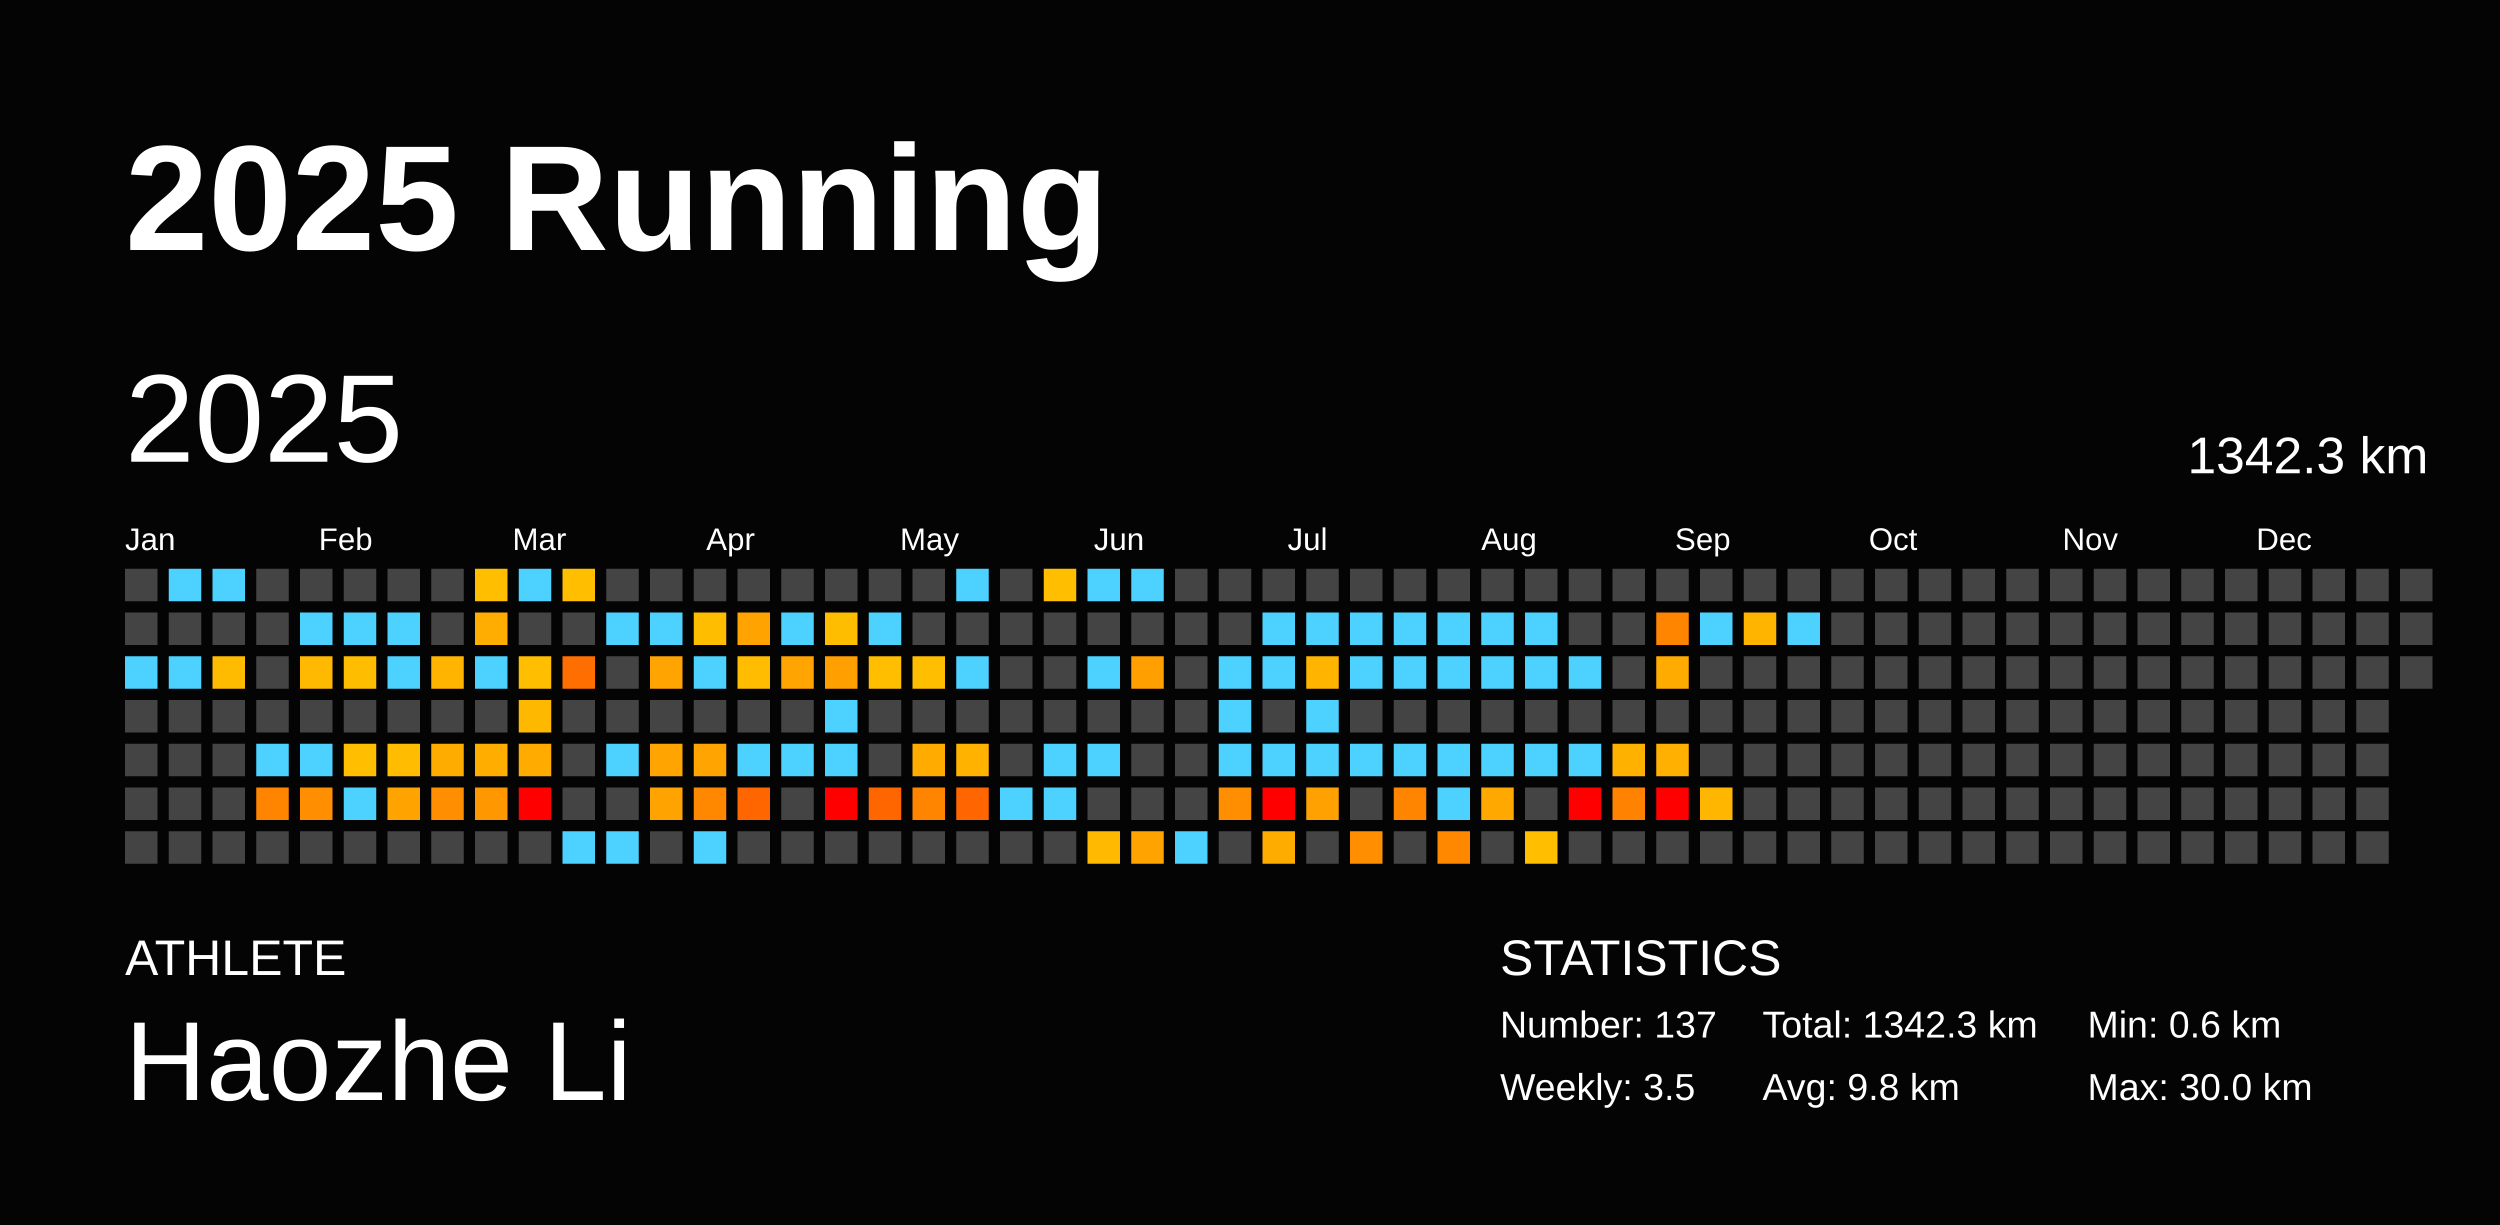
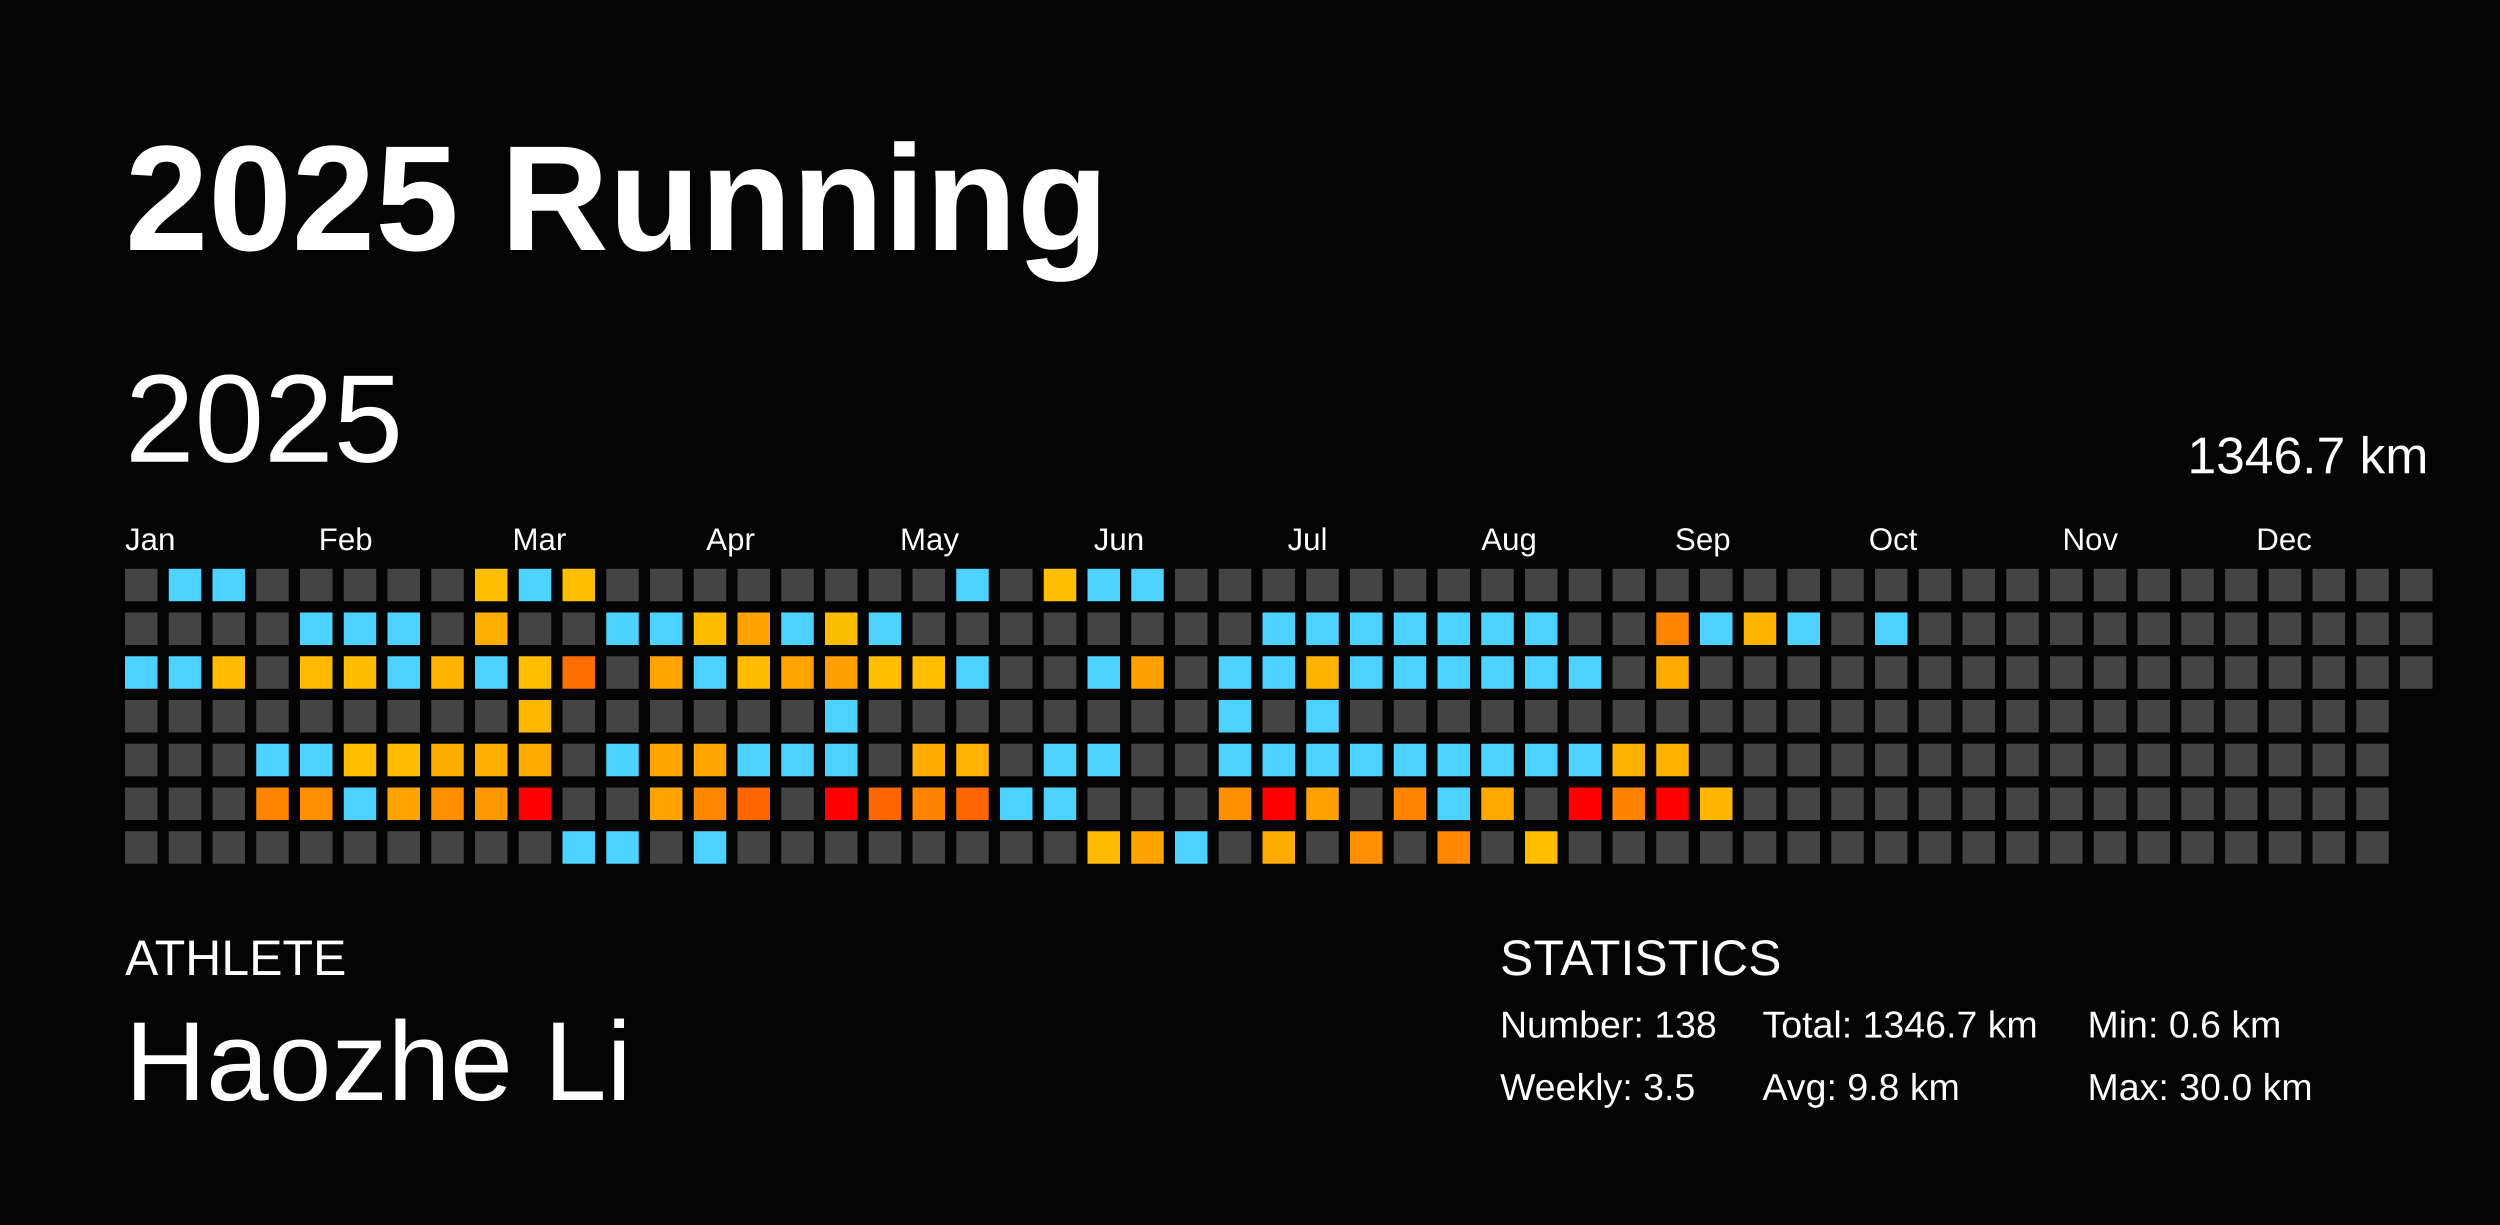
<svg xmlns="http://www.w3.org/2000/svg" baseProfile="full" height="98mm" version="1.1" viewBox="0,0,200,98" width="200mm">
  <defs />
  <rect fill="#040404" height="98" width="200" x="0" y="0" />
  <text fill="#FFFFFF" style="font-size:12px; font-family:Arial; font-weight:bold;" x="10" y="20">2025 Running</text>
  <text fill="#FFFFFF" style="font-size:4px; font-family:Arial" x="10" y="78">ATHLETE</text>
  <text fill="#FFFFFF" style="font-size:9px; font-family:Arial" x="10" y="88">Haozhe Li</text>
  <text fill="#FFFFFF" style="font-size:4px; font-family:Arial" x="120" y="78">STATISTICS</text>
-   <text fill="#FFFFFF" style="font-size:3px; font-family:Arial" x="120" y="83">Number: 137</text>
+   <text fill="#FFFFFF" style="font-size:3px; font-family:Arial" x="120" y="83">Number: 138</text>
  <text fill="#FFFFFF" style="font-size:3px; font-family:Arial" x="120" y="88">Weekly: 3.5</text>
-   <text fill="#FFFFFF" style="font-size:3px; font-family:Arial" x="141" y="83">Total: 1342.3 km</text>
+   <text fill="#FFFFFF" style="font-size:3px; font-family:Arial" x="141" y="83">Total: 1346.7 km</text>
  <text fill="#FFFFFF" style="font-size:3px; font-family:Arial" x="141" y="88">Avg: 9.8 km</text>
  <text fill="#FFFFFF" style="font-size:3px; font-family:Arial" x="167" y="83">Min: 0.6 km</text>
  <text fill="#FFFFFF" style="font-size:3px; font-family:Arial" x="167" y="88">Max: 30.0 km</text>
  <text dominant-baseline="hanging" fill="#FFFFFF" style="font-size:10.0px; font-family:Arial;" x="10" y="30">2025</text>
-   <text dominant-baseline="hanging" fill="#FFFFFF" style="font-size:4.125px; font-family:Arial;" x="175" y="35">1342.3 km</text>
+   <text dominant-baseline="hanging" fill="#FFFFFF" style="font-size:4.125px; font-family:Arial;" x="175" y="35">1346.7 km</text>
  <text fill="#FFFFFF" style="font-size:2.5px; font-family:Arial" x="10.0" y="44">Jan</text>
  <text fill="#FFFFFF" style="font-size:2.5px; font-family:Arial" x="25.5" y="44">Feb</text>
  <text fill="#FFFFFF" style="font-size:2.5px; font-family:Arial" x="41.0" y="44">Mar</text>
  <text fill="#FFFFFF" style="font-size:2.5px; font-family:Arial" x="56.5" y="44">Apr</text>
  <text fill="#FFFFFF" style="font-size:2.5px; font-family:Arial" x="72.0" y="44">May</text>
  <text fill="#FFFFFF" style="font-size:2.5px; font-family:Arial" x="87.5" y="44">Jun</text>
  <text fill="#FFFFFF" style="font-size:2.5px; font-family:Arial" x="103.0" y="44">Jul</text>
  <text fill="#FFFFFF" style="font-size:2.5px; font-family:Arial" x="118.5" y="44">Aug</text>
  <text fill="#FFFFFF" style="font-size:2.5px; font-family:Arial" x="134.0" y="44">Sep</text>
  <text fill="#FFFFFF" style="font-size:2.5px; font-family:Arial" x="149.5" y="44">Oct</text>
  <text fill="#FFFFFF" style="font-size:2.5px; font-family:Arial" x="165.0" y="44">Nov</text>
  <text fill="#FFFFFF" style="font-size:2.5px; font-family:Arial" x="180.5" y="44">Dec</text>
  <rect fill="#444444" height="2.6" width="2.6" x="10.0" y="45.5" />
  <rect fill="#444444" height="2.6" width="2.6" x="10.0" y="49.0" />
  <rect fill="#4dd2ff" height="2.6" width="2.6" x="10.0" y="52.5" />
  <rect fill="#444444" height="2.6" width="2.6" x="10.0" y="56.0" />
  <rect fill="#444444" height="2.6" width="2.6" x="10.0" y="59.5" />
  <rect fill="#444444" height="2.6" width="2.6" x="10.0" y="63.0" />
  <rect fill="#444444" height="2.6" width="2.6" x="10.0" y="66.5" />
  <rect fill="#4dd2ff" height="2.6" width="2.6" x="13.5" y="45.5" />
  <rect fill="#444444" height="2.6" width="2.6" x="13.5" y="49.0" />
  <rect fill="#4dd2ff" height="2.6" width="2.6" x="13.5" y="52.5" />
  <rect fill="#444444" height="2.6" width="2.6" x="13.5" y="56.0" />
  <rect fill="#444444" height="2.6" width="2.6" x="13.5" y="59.5" />
  <rect fill="#444444" height="2.6" width="2.6" x="13.5" y="63.0" />
  <rect fill="#444444" height="2.6" width="2.6" x="13.5" y="66.5" />
  <rect fill="#4dd2ff" height="2.6" width="2.6" x="17.0" y="45.5" />
  <rect fill="#444444" height="2.6" width="2.6" x="17.0" y="49.0" />
  <rect fill="#ffbb00" height="2.6" width="2.6" x="17.0" y="52.5" />
  <rect fill="#444444" height="2.6" width="2.6" x="17.0" y="56.0" />
  <rect fill="#444444" height="2.6" width="2.6" x="17.0" y="59.5" />
  <rect fill="#444444" height="2.6" width="2.6" x="17.0" y="63.0" />
  <rect fill="#444444" height="2.6" width="2.6" x="17.0" y="66.5" />
  <rect fill="#444444" height="2.6" width="2.6" x="20.5" y="45.5" />
  <rect fill="#444444" height="2.6" width="2.6" x="20.5" y="49.0" />
  <rect fill="#444444" height="2.6" width="2.6" x="20.5" y="52.5" />
  <rect fill="#444444" height="2.6" width="2.6" x="20.5" y="56.0" />
  <rect fill="#4dd2ff" height="2.6" width="2.6" x="20.5" y="59.5" />
  <rect fill="#ff8400" height="2.6" width="2.6" x="20.5" y="63.0" />
  <rect fill="#444444" height="2.6" width="2.6" x="20.5" y="66.5" />
  <rect fill="#444444" height="2.6" width="2.6" x="24.0" y="45.5" />
  <rect fill="#4dd2ff" height="2.6" width="2.6" x="24.0" y="49.0" />
  <rect fill="#ffb900" height="2.6" width="2.6" x="24.0" y="52.5" />
  <rect fill="#444444" height="2.6" width="2.6" x="24.0" y="56.0" />
  <rect fill="#4dd2ff" height="2.6" width="2.6" x="24.0" y="59.5" />
  <rect fill="#ff8e00" height="2.6" width="2.6" x="24.0" y="63.0" />
  <rect fill="#444444" height="2.6" width="2.6" x="24.0" y="66.5" />
  <rect fill="#444444" height="2.6" width="2.6" x="27.5" y="45.5" />
  <rect fill="#4dd2ff" height="2.6" width="2.6" x="27.5" y="49.0" />
  <rect fill="#ffbd00" height="2.6" width="2.6" x="27.5" y="52.5" />
  <rect fill="#444444" height="2.6" width="2.6" x="27.5" y="56.0" />
  <rect fill="#ffbe00" height="2.6" width="2.6" x="27.5" y="59.5" />
  <rect fill="#4dd2ff" height="2.6" width="2.6" x="27.5" y="63.0" />
  <rect fill="#444444" height="2.6" width="2.6" x="27.5" y="66.5" />
  <rect fill="#444444" height="2.6" width="2.6" x="31.0" y="45.5" />
  <rect fill="#4dd2ff" height="2.6" width="2.6" x="31.0" y="49.0" />
  <rect fill="#4dd2ff" height="2.6" width="2.6" x="31.0" y="52.5" />
  <rect fill="#444444" height="2.6" width="2.6" x="31.0" y="56.0" />
  <rect fill="#ffbc00" height="2.6" width="2.6" x="31.0" y="59.5" />
  <rect fill="#ffa300" height="2.6" width="2.6" x="31.0" y="63.0" />
  <rect fill="#444444" height="2.6" width="2.6" x="31.0" y="66.5" />
  <rect fill="#444444" height="2.6" width="2.6" x="34.5" y="45.5" />
  <rect fill="#444444" height="2.6" width="2.6" x="34.5" y="49.0" />
  <rect fill="#ffb400" height="2.6" width="2.6" x="34.5" y="52.5" />
  <rect fill="#444444" height="2.6" width="2.6" x="34.5" y="56.0" />
  <rect fill="#ffac00" height="2.6" width="2.6" x="34.5" y="59.5" />
  <rect fill="#ff8e00" height="2.6" width="2.6" x="34.5" y="63.0" />
  <rect fill="#444444" height="2.6" width="2.6" x="34.5" y="66.5" />
  <rect fill="#ffbe00" height="2.6" width="2.6" x="38.0" y="45.5" />
  <rect fill="#ffad00" height="2.6" width="2.6" x="38.0" y="49.0" />
  <rect fill="#4dd2ff" height="2.6" width="2.6" x="38.0" y="52.5" />
  <rect fill="#444444" height="2.6" width="2.6" x="38.0" y="56.0" />
  <rect fill="#ffae00" height="2.6" width="2.6" x="38.0" y="59.5" />
  <rect fill="#ff9800" height="2.6" width="2.6" x="38.0" y="63.0" />
  <rect fill="#444444" height="2.6" width="2.6" x="38.0" y="66.5" />
  <rect fill="#4dd2ff" height="2.6" width="2.6" x="41.5" y="45.5" />
  <rect fill="#444444" height="2.6" width="2.6" x="41.5" y="49.0" />
  <rect fill="#ffbe00" height="2.6" width="2.6" x="41.5" y="52.5" />
  <rect fill="#ffb800" height="2.6" width="2.6" x="41.5" y="56.0" />
  <rect fill="#ffab00" height="2.6" width="2.6" x="41.5" y="59.5" />
  <rect fill="red" height="2.6" width="2.6" x="41.5" y="63.0" />
  <rect fill="#444444" height="2.6" width="2.6" x="41.5" y="66.5" />
  <rect fill="#ffbe00" height="2.6" width="2.6" x="45.0" y="45.5" />
  <rect fill="#444444" height="2.6" width="2.6" x="45.0" y="49.0" />
  <rect fill="#ff6e00" height="2.6" width="2.6" x="45.0" y="52.5" />
  <rect fill="#444444" height="2.6" width="2.6" x="45.0" y="56.0" />
  <rect fill="#444444" height="2.6" width="2.6" x="45.0" y="59.5" />
  <rect fill="#444444" height="2.6" width="2.6" x="45.0" y="63.0" />
  <rect fill="#4dd2ff" height="2.6" width="2.6" x="45.0" y="66.5" />
  <rect fill="#444444" height="2.6" width="2.6" x="48.5" y="45.5" />
  <rect fill="#4dd2ff" height="2.6" width="2.6" x="48.5" y="49.0" />
  <rect fill="#444444" height="2.6" width="2.6" x="48.5" y="52.5" />
  <rect fill="#444444" height="2.6" width="2.6" x="48.5" y="56.0" />
  <rect fill="#4dd2ff" height="2.6" width="2.6" x="48.5" y="59.5" />
  <rect fill="#444444" height="2.6" width="2.6" x="48.5" y="63.0" />
  <rect fill="#4dd2ff" height="2.6" width="2.6" x="48.5" y="66.5" />
  <rect fill="#444444" height="2.6" width="2.6" x="52.0" y="45.5" />
  <rect fill="#4dd2ff" height="2.6" width="2.6" x="52.0" y="49.0" />
  <rect fill="#ffa400" height="2.6" width="2.6" x="52.0" y="52.5" />
  <rect fill="#444444" height="2.6" width="2.6" x="52.0" y="56.0" />
  <rect fill="#ffa400" height="2.6" width="2.6" x="52.0" y="59.5" />
  <rect fill="#ffa300" height="2.6" width="2.6" x="52.0" y="63.0" />
  <rect fill="#444444" height="2.6" width="2.6" x="52.0" y="66.5" />
  <rect fill="#444444" height="2.6" width="2.6" x="55.5" y="45.5" />
  <rect fill="#ffbd00" height="2.6" width="2.6" x="55.5" y="49.0" />
  <rect fill="#4dd2ff" height="2.6" width="2.6" x="55.5" y="52.5" />
  <rect fill="#444444" height="2.6" width="2.6" x="55.5" y="56.0" />
  <rect fill="#ffa400" height="2.6" width="2.6" x="55.5" y="59.5" />
  <rect fill="#ff8800" height="2.6" width="2.6" x="55.5" y="63.0" />
  <rect fill="#4dd2ff" height="2.6" width="2.6" x="55.5" y="66.5" />
  <rect fill="#444444" height="2.6" width="2.6" x="59.0" y="45.5" />
  <rect fill="#ffa300" height="2.6" width="2.6" x="59.0" y="49.0" />
  <rect fill="#ffbc00" height="2.6" width="2.6" x="59.0" y="52.5" />
  <rect fill="#444444" height="2.6" width="2.6" x="59.0" y="56.0" />
  <rect fill="#4dd2ff" height="2.6" width="2.6" x="59.0" y="59.5" />
  <rect fill="#ff6600" height="2.6" width="2.6" x="59.0" y="63.0" />
  <rect fill="#444444" height="2.6" width="2.6" x="59.0" y="66.5" />
  <rect fill="#444444" height="2.6" width="2.6" x="62.5" y="45.5" />
  <rect fill="#4dd2ff" height="2.6" width="2.6" x="62.5" y="49.0" />
  <rect fill="#ffa400" height="2.6" width="2.6" x="62.5" y="52.5" />
  <rect fill="#444444" height="2.6" width="2.6" x="62.5" y="56.0" />
  <rect fill="#4dd2ff" height="2.6" width="2.6" x="62.5" y="59.5" />
  <rect fill="#444444" height="2.6" width="2.6" x="62.5" y="63.0" />
  <rect fill="#444444" height="2.6" width="2.6" x="62.5" y="66.5" />
  <rect fill="#444444" height="2.6" width="2.6" x="66.0" y="45.5" />
  <rect fill="#ffbd00" height="2.6" width="2.6" x="66.0" y="49.0" />
  <rect fill="#ffa000" height="2.6" width="2.6" x="66.0" y="52.5" />
  <rect fill="#4dd2ff" height="2.6" width="2.6" x="66.0" y="56.0" />
  <rect fill="#4dd2ff" height="2.6" width="2.6" x="66.0" y="59.5" />
  <rect fill="red" height="2.6" width="2.6" x="66.0" y="63.0" />
  <rect fill="#444444" height="2.6" width="2.6" x="66.0" y="66.5" />
  <rect fill="#444444" height="2.6" width="2.6" x="69.5" y="45.5" />
  <rect fill="#4dd2ff" height="2.6" width="2.6" x="69.5" y="49.0" />
  <rect fill="#ffbe00" height="2.6" width="2.6" x="69.5" y="52.5" />
  <rect fill="#444444" height="2.6" width="2.6" x="69.5" y="56.0" />
  <rect fill="#444444" height="2.6" width="2.6" x="69.5" y="59.5" />
  <rect fill="#ff6600" height="2.6" width="2.6" x="69.5" y="63.0" />
  <rect fill="#444444" height="2.6" width="2.6" x="69.5" y="66.5" />
  <rect fill="#444444" height="2.6" width="2.6" x="73.0" y="45.5" />
  <rect fill="#444444" height="2.6" width="2.6" x="73.0" y="49.0" />
  <rect fill="#ffbe00" height="2.6" width="2.6" x="73.0" y="52.5" />
  <rect fill="#444444" height="2.6" width="2.6" x="73.0" y="56.0" />
  <rect fill="#ffab00" height="2.6" width="2.6" x="73.0" y="59.5" />
  <rect fill="#ff8500" height="2.6" width="2.6" x="73.0" y="63.0" />
  <rect fill="#444444" height="2.6" width="2.6" x="73.0" y="66.5" />
  <rect fill="#4dd2ff" height="2.6" width="2.6" x="76.5" y="45.5" />
  <rect fill="#444444" height="2.6" width="2.6" x="76.5" y="49.0" />
  <rect fill="#4dd2ff" height="2.6" width="2.6" x="76.5" y="52.5" />
  <rect fill="#444444" height="2.6" width="2.6" x="76.5" y="56.0" />
  <rect fill="#ffb200" height="2.6" width="2.6" x="76.5" y="59.5" />
  <rect fill="#ff6500" height="2.6" width="2.6" x="76.5" y="63.0" />
  <rect fill="#444444" height="2.6" width="2.6" x="76.5" y="66.5" />
  <rect fill="#444444" height="2.6" width="2.6" x="80.0" y="45.5" />
  <rect fill="#444444" height="2.6" width="2.6" x="80.0" y="49.0" />
  <rect fill="#444444" height="2.6" width="2.6" x="80.0" y="52.5" />
  <rect fill="#444444" height="2.6" width="2.6" x="80.0" y="56.0" />
  <rect fill="#444444" height="2.6" width="2.6" x="80.0" y="59.5" />
  <rect fill="#4dd2ff" height="2.6" width="2.6" x="80.0" y="63.0" />
  <rect fill="#444444" height="2.6" width="2.6" x="80.0" y="66.5" />
  <rect fill="#ffbe00" height="2.6" width="2.6" x="83.5" y="45.5" />
  <rect fill="#444444" height="2.6" width="2.6" x="83.5" y="49.0" />
  <rect fill="#444444" height="2.6" width="2.6" x="83.5" y="52.5" />
  <rect fill="#444444" height="2.6" width="2.6" x="83.5" y="56.0" />
  <rect fill="#4dd2ff" height="2.6" width="2.6" x="83.5" y="59.5" />
  <rect fill="#4dd2ff" height="2.6" width="2.6" x="83.5" y="63.0" />
  <rect fill="#444444" height="2.6" width="2.6" x="83.5" y="66.5" />
  <rect fill="#4dd2ff" height="2.6" width="2.6" x="87.0" y="45.5" />
  <rect fill="#444444" height="2.6" width="2.6" x="87.0" y="49.0" />
  <rect fill="#4dd2ff" height="2.6" width="2.6" x="87.0" y="52.5" />
  <rect fill="#444444" height="2.6" width="2.6" x="87.0" y="56.0" />
  <rect fill="#4dd2ff" height="2.6" width="2.6" x="87.0" y="59.5" />
  <rect fill="#444444" height="2.6" width="2.6" x="87.0" y="63.0" />
  <rect fill="#ffb900" height="2.6" width="2.6" x="87.0" y="66.5" />
  <rect fill="#4dd2ff" height="2.6" width="2.6" x="90.5" y="45.5" />
  <rect fill="#444444" height="2.6" width="2.6" x="90.5" y="49.0" />
  <rect fill="#ffa000" height="2.6" width="2.6" x="90.5" y="52.5" />
  <rect fill="#444444" height="2.6" width="2.6" x="90.5" y="56.0" />
  <rect fill="#444444" height="2.6" width="2.6" x="90.5" y="59.5" />
  <rect fill="#444444" height="2.6" width="2.6" x="90.5" y="63.0" />
  <rect fill="#ffa300" height="2.6" width="2.6" x="90.5" y="66.5" />
  <rect fill="#444444" height="2.6" width="2.6" x="94.0" y="45.5" />
  <rect fill="#444444" height="2.6" width="2.6" x="94.0" y="49.0" />
  <rect fill="#444444" height="2.6" width="2.6" x="94.0" y="52.5" />
  <rect fill="#444444" height="2.6" width="2.6" x="94.0" y="56.0" />
  <rect fill="#444444" height="2.6" width="2.6" x="94.0" y="59.5" />
  <rect fill="#444444" height="2.6" width="2.6" x="94.0" y="63.0" />
  <rect fill="#4dd2ff" height="2.6" width="2.6" x="94.0" y="66.5" />
  <rect fill="#444444" height="2.6" width="2.6" x="97.5" y="45.5" />
  <rect fill="#444444" height="2.6" width="2.6" x="97.5" y="49.0" />
  <rect fill="#4dd2ff" height="2.6" width="2.6" x="97.5" y="52.5" />
  <rect fill="#4dd2ff" height="2.6" width="2.6" x="97.5" y="56.0" />
  <rect fill="#4dd2ff" height="2.6" width="2.6" x="97.5" y="59.5" />
  <rect fill="#ff8e00" height="2.6" width="2.6" x="97.5" y="63.0" />
  <rect fill="#444444" height="2.6" width="2.6" x="97.5" y="66.5" />
  <rect fill="#444444" height="2.6" width="2.6" x="101.0" y="45.5" />
  <rect fill="#4dd2ff" height="2.6" width="2.6" x="101.0" y="49.0" />
  <rect fill="#4dd2ff" height="2.6" width="2.6" x="101.0" y="52.5" />
  <rect fill="#444444" height="2.6" width="2.6" x="101.0" y="56.0" />
  <rect fill="#4dd2ff" height="2.6" width="2.6" x="101.0" y="59.5" />
  <rect fill="red" height="2.6" width="2.6" x="101.0" y="63.0" />
  <rect fill="#ffac00" height="2.6" width="2.6" x="101.0" y="66.5" />
  <rect fill="#444444" height="2.6" width="2.6" x="104.5" y="45.5" />
  <rect fill="#4dd2ff" height="2.6" width="2.6" x="104.5" y="49.0" />
  <rect fill="#ffb400" height="2.6" width="2.6" x="104.5" y="52.5" />
  <rect fill="#4dd2ff" height="2.6" width="2.6" x="104.5" y="56.0" />
  <rect fill="#4dd2ff" height="2.6" width="2.6" x="104.5" y="59.5" />
  <rect fill="#ffa100" height="2.6" width="2.6" x="104.5" y="63.0" />
  <rect fill="#444444" height="2.6" width="2.6" x="104.5" y="66.5" />
  <rect fill="#444444" height="2.6" width="2.6" x="108.0" y="45.5" />
  <rect fill="#4dd2ff" height="2.6" width="2.6" x="108.0" y="49.0" />
  <rect fill="#4dd2ff" height="2.6" width="2.6" x="108.0" y="52.5" />
  <rect fill="#444444" height="2.6" width="2.6" x="108.0" y="56.0" />
  <rect fill="#4dd2ff" height="2.6" width="2.6" x="108.0" y="59.5" />
  <rect fill="#444444" height="2.6" width="2.6" x="108.0" y="63.0" />
  <rect fill="#ff8e00" height="2.6" width="2.6" x="108.0" y="66.5" />
  <rect fill="#444444" height="2.6" width="2.6" x="111.5" y="45.5" />
  <rect fill="#4dd2ff" height="2.6" width="2.6" x="111.5" y="49.0" />
  <rect fill="#4dd2ff" height="2.6" width="2.6" x="111.5" y="52.5" />
  <rect fill="#444444" height="2.6" width="2.6" x="111.5" y="56.0" />
  <rect fill="#4dd2ff" height="2.6" width="2.6" x="111.5" y="59.5" />
  <rect fill="#ff8500" height="2.6" width="2.6" x="111.5" y="63.0" />
  <rect fill="#444444" height="2.6" width="2.6" x="111.5" y="66.5" />
  <rect fill="#444444" height="2.6" width="2.6" x="115.0" y="45.5" />
  <rect fill="#4dd2ff" height="2.6" width="2.6" x="115.0" y="49.0" />
  <rect fill="#4dd2ff" height="2.6" width="2.6" x="115.0" y="52.5" />
  <rect fill="#444444" height="2.6" width="2.6" x="115.0" y="56.0" />
  <rect fill="#4dd2ff" height="2.6" width="2.6" x="115.0" y="59.5" />
  <rect fill="#4dd2ff" height="2.6" width="2.6" x="115.0" y="63.0" />
  <rect fill="#ff8800" height="2.6" width="2.6" x="115.0" y="66.5" />
  <rect fill="#444444" height="2.6" width="2.6" x="118.5" y="45.5" />
  <rect fill="#4dd2ff" height="2.6" width="2.6" x="118.5" y="49.0" />
  <rect fill="#4dd2ff" height="2.6" width="2.6" x="118.5" y="52.5" />
  <rect fill="#444444" height="2.6" width="2.6" x="118.5" y="56.0" />
  <rect fill="#4dd2ff" height="2.6" width="2.6" x="118.5" y="59.5" />
  <rect fill="#ffa800" height="2.6" width="2.6" x="118.5" y="63.0" />
  <rect fill="#444444" height="2.6" width="2.6" x="118.5" y="66.5" />
  <rect fill="#444444" height="2.6" width="2.6" x="122.0" y="45.5" />
  <rect fill="#4dd2ff" height="2.6" width="2.6" x="122.0" y="49.0" />
  <rect fill="#4dd2ff" height="2.6" width="2.6" x="122.0" y="52.5" />
  <rect fill="#444444" height="2.6" width="2.6" x="122.0" y="56.0" />
  <rect fill="#4dd2ff" height="2.6" width="2.6" x="122.0" y="59.5" />
  <rect fill="#444444" height="2.6" width="2.6" x="122.0" y="63.0" />
  <rect fill="#ffbe00" height="2.6" width="2.6" x="122.0" y="66.5" />
  <rect fill="#444444" height="2.6" width="2.6" x="125.5" y="45.5" />
  <rect fill="#444444" height="2.6" width="2.6" x="125.5" y="49.0" />
  <rect fill="#4dd2ff" height="2.6" width="2.6" x="125.5" y="52.5" />
  <rect fill="#444444" height="2.6" width="2.6" x="125.5" y="56.0" />
  <rect fill="#4dd2ff" height="2.6" width="2.6" x="125.5" y="59.5" />
  <rect fill="red" height="2.6" width="2.6" x="125.5" y="63.0" />
  <rect fill="#444444" height="2.6" width="2.6" x="125.5" y="66.5" />
  <rect fill="#444444" height="2.6" width="2.6" x="129.0" y="45.5" />
  <rect fill="#444444" height="2.6" width="2.6" x="129.0" y="49.0" />
  <rect fill="#444444" height="2.6" width="2.6" x="129.0" y="52.5" />
  <rect fill="#444444" height="2.6" width="2.6" x="129.0" y="56.0" />
  <rect fill="#ffb100" height="2.6" width="2.6" x="129.0" y="59.5" />
  <rect fill="#ff8300" height="2.6" width="2.6" x="129.0" y="63.0" />
  <rect fill="#444444" height="2.6" width="2.6" x="129.0" y="66.5" />
  <rect fill="#444444" height="2.6" width="2.6" x="132.5" y="45.5" />
  <rect fill="#ff8400" height="2.6" width="2.6" x="132.5" y="49.0" />
  <rect fill="#ffab00" height="2.6" width="2.6" x="132.5" y="52.5" />
  <rect fill="#444444" height="2.6" width="2.6" x="132.5" y="56.0" />
  <rect fill="#ffb000" height="2.6" width="2.6" x="132.5" y="59.5" />
  <rect fill="red" height="2.6" width="2.6" x="132.5" y="63.0" />
  <rect fill="#444444" height="2.6" width="2.6" x="132.5" y="66.5" />
  <rect fill="#444444" height="2.6" width="2.6" x="136.0" y="45.5" />
  <rect fill="#4dd2ff" height="2.6" width="2.6" x="136.0" y="49.0" />
  <rect fill="#444444" height="2.6" width="2.6" x="136.0" y="52.5" />
  <rect fill="#444444" height="2.6" width="2.6" x="136.0" y="56.0" />
  <rect fill="#444444" height="2.6" width="2.6" x="136.0" y="59.5" />
  <rect fill="#ffb600" height="2.6" width="2.6" x="136.0" y="63.0" />
  <rect fill="#444444" height="2.6" width="2.6" x="136.0" y="66.5" />
  <rect fill="#444444" height="2.6" width="2.6" x="139.5" y="45.5" />
  <rect fill="#ffb400" height="2.6" width="2.6" x="139.5" y="49.0" />
  <rect fill="#444444" height="2.6" width="2.6" x="139.5" y="52.5" />
  <rect fill="#444444" height="2.6" width="2.6" x="139.5" y="56.0" />
  <rect fill="#444444" height="2.6" width="2.6" x="139.5" y="59.5" />
  <rect fill="#444444" height="2.6" width="2.6" x="139.5" y="63.0" />
  <rect fill="#444444" height="2.6" width="2.6" x="139.5" y="66.5" />
  <rect fill="#444444" height="2.6" width="2.6" x="143.0" y="45.5" />
  <rect fill="#4dd2ff" height="2.6" width="2.6" x="143.0" y="49.0" />
  <rect fill="#444444" height="2.6" width="2.6" x="143.0" y="52.5" />
  <rect fill="#444444" height="2.6" width="2.6" x="143.0" y="56.0" />
  <rect fill="#444444" height="2.6" width="2.6" x="143.0" y="59.5" />
  <rect fill="#444444" height="2.6" width="2.6" x="143.0" y="63.0" />
  <rect fill="#444444" height="2.6" width="2.6" x="143.0" y="66.5" />
  <rect fill="#444444" height="2.6" width="2.6" x="146.5" y="45.5" />
  <rect fill="#444444" height="2.6" width="2.6" x="146.5" y="49.0" />
  <rect fill="#444444" height="2.6" width="2.6" x="146.5" y="52.5" />
  <rect fill="#444444" height="2.6" width="2.6" x="146.5" y="56.0" />
  <rect fill="#444444" height="2.6" width="2.6" x="146.5" y="59.5" />
  <rect fill="#444444" height="2.6" width="2.6" x="146.5" y="63.0" />
  <rect fill="#444444" height="2.6" width="2.6" x="146.5" y="66.5" />
  <rect fill="#444444" height="2.6" width="2.6" x="150.0" y="45.5" />
-   <rect fill="#444444" height="2.6" width="2.6" x="150.0" y="49.0" />
+   <rect fill="#4dd2ff" height="2.6" width="2.6" x="150.0" y="49.0" />
  <rect fill="#444444" height="2.6" width="2.6" x="150.0" y="52.5" />
  <rect fill="#444444" height="2.6" width="2.6" x="150.0" y="56.0" />
  <rect fill="#444444" height="2.6" width="2.6" x="150.0" y="59.5" />
  <rect fill="#444444" height="2.6" width="2.6" x="150.0" y="63.0" />
  <rect fill="#444444" height="2.6" width="2.6" x="150.0" y="66.5" />
  <rect fill="#444444" height="2.6" width="2.6" x="153.5" y="45.5" />
  <rect fill="#444444" height="2.6" width="2.6" x="153.5" y="49.0" />
  <rect fill="#444444" height="2.6" width="2.6" x="153.5" y="52.5" />
  <rect fill="#444444" height="2.6" width="2.6" x="153.5" y="56.0" />
  <rect fill="#444444" height="2.6" width="2.6" x="153.5" y="59.5" />
  <rect fill="#444444" height="2.6" width="2.6" x="153.5" y="63.0" />
  <rect fill="#444444" height="2.6" width="2.6" x="153.5" y="66.5" />
  <rect fill="#444444" height="2.6" width="2.6" x="157.0" y="45.5" />
  <rect fill="#444444" height="2.6" width="2.6" x="157.0" y="49.0" />
  <rect fill="#444444" height="2.6" width="2.6" x="157.0" y="52.5" />
  <rect fill="#444444" height="2.6" width="2.6" x="157.0" y="56.0" />
  <rect fill="#444444" height="2.6" width="2.6" x="157.0" y="59.5" />
  <rect fill="#444444" height="2.6" width="2.6" x="157.0" y="63.0" />
  <rect fill="#444444" height="2.6" width="2.6" x="157.0" y="66.5" />
  <rect fill="#444444" height="2.6" width="2.6" x="160.5" y="45.5" />
  <rect fill="#444444" height="2.6" width="2.6" x="160.5" y="49.0" />
  <rect fill="#444444" height="2.6" width="2.6" x="160.5" y="52.5" />
  <rect fill="#444444" height="2.6" width="2.6" x="160.5" y="56.0" />
  <rect fill="#444444" height="2.6" width="2.6" x="160.5" y="59.5" />
  <rect fill="#444444" height="2.6" width="2.6" x="160.5" y="63.0" />
  <rect fill="#444444" height="2.6" width="2.6" x="160.5" y="66.5" />
  <rect fill="#444444" height="2.6" width="2.6" x="164.0" y="45.5" />
  <rect fill="#444444" height="2.6" width="2.6" x="164.0" y="49.0" />
  <rect fill="#444444" height="2.6" width="2.6" x="164.0" y="52.5" />
  <rect fill="#444444" height="2.6" width="2.6" x="164.0" y="56.0" />
  <rect fill="#444444" height="2.6" width="2.6" x="164.0" y="59.5" />
  <rect fill="#444444" height="2.6" width="2.6" x="164.0" y="63.0" />
  <rect fill="#444444" height="2.6" width="2.6" x="164.0" y="66.5" />
  <rect fill="#444444" height="2.6" width="2.6" x="167.5" y="45.5" />
  <rect fill="#444444" height="2.6" width="2.6" x="167.5" y="49.0" />
  <rect fill="#444444" height="2.6" width="2.6" x="167.5" y="52.5" />
  <rect fill="#444444" height="2.6" width="2.6" x="167.5" y="56.0" />
  <rect fill="#444444" height="2.6" width="2.6" x="167.5" y="59.5" />
  <rect fill="#444444" height="2.6" width="2.6" x="167.5" y="63.0" />
  <rect fill="#444444" height="2.6" width="2.6" x="167.5" y="66.5" />
  <rect fill="#444444" height="2.6" width="2.6" x="171.0" y="45.5" />
  <rect fill="#444444" height="2.6" width="2.6" x="171.0" y="49.0" />
  <rect fill="#444444" height="2.6" width="2.6" x="171.0" y="52.5" />
  <rect fill="#444444" height="2.6" width="2.6" x="171.0" y="56.0" />
  <rect fill="#444444" height="2.6" width="2.6" x="171.0" y="59.5" />
  <rect fill="#444444" height="2.6" width="2.6" x="171.0" y="63.0" />
  <rect fill="#444444" height="2.6" width="2.6" x="171.0" y="66.5" />
  <rect fill="#444444" height="2.6" width="2.6" x="174.5" y="45.5" />
  <rect fill="#444444" height="2.6" width="2.6" x="174.5" y="49.0" />
  <rect fill="#444444" height="2.6" width="2.6" x="174.5" y="52.5" />
  <rect fill="#444444" height="2.6" width="2.6" x="174.5" y="56.0" />
  <rect fill="#444444" height="2.6" width="2.6" x="174.5" y="59.5" />
  <rect fill="#444444" height="2.6" width="2.6" x="174.5" y="63.0" />
  <rect fill="#444444" height="2.6" width="2.6" x="174.5" y="66.5" />
  <rect fill="#444444" height="2.6" width="2.6" x="178.0" y="45.5" />
  <rect fill="#444444" height="2.6" width="2.6" x="178.0" y="49.0" />
  <rect fill="#444444" height="2.6" width="2.6" x="178.0" y="52.5" />
  <rect fill="#444444" height="2.6" width="2.6" x="178.0" y="56.0" />
  <rect fill="#444444" height="2.6" width="2.6" x="178.0" y="59.5" />
  <rect fill="#444444" height="2.6" width="2.6" x="178.0" y="63.0" />
  <rect fill="#444444" height="2.6" width="2.6" x="178.0" y="66.5" />
  <rect fill="#444444" height="2.6" width="2.6" x="181.5" y="45.5" />
  <rect fill="#444444" height="2.6" width="2.6" x="181.5" y="49.0" />
  <rect fill="#444444" height="2.6" width="2.6" x="181.5" y="52.5" />
  <rect fill="#444444" height="2.6" width="2.6" x="181.5" y="56.0" />
  <rect fill="#444444" height="2.6" width="2.6" x="181.5" y="59.5" />
  <rect fill="#444444" height="2.6" width="2.6" x="181.5" y="63.0" />
  <rect fill="#444444" height="2.6" width="2.6" x="181.5" y="66.5" />
  <rect fill="#444444" height="2.6" width="2.6" x="185.0" y="45.5" />
  <rect fill="#444444" height="2.6" width="2.6" x="185.0" y="49.0" />
  <rect fill="#444444" height="2.6" width="2.6" x="185.0" y="52.5" />
  <rect fill="#444444" height="2.6" width="2.6" x="185.0" y="56.0" />
  <rect fill="#444444" height="2.6" width="2.6" x="185.0" y="59.5" />
  <rect fill="#444444" height="2.6" width="2.6" x="185.0" y="63.0" />
  <rect fill="#444444" height="2.6" width="2.6" x="185.0" y="66.5" />
  <rect fill="#444444" height="2.6" width="2.6" x="188.5" y="45.5" />
  <rect fill="#444444" height="2.6" width="2.6" x="188.5" y="49.0" />
  <rect fill="#444444" height="2.6" width="2.6" x="188.5" y="52.5" />
  <rect fill="#444444" height="2.6" width="2.6" x="188.5" y="56.0" />
  <rect fill="#444444" height="2.6" width="2.6" x="188.5" y="59.5" />
  <rect fill="#444444" height="2.6" width="2.6" x="188.5" y="63.0" />
  <rect fill="#444444" height="2.6" width="2.6" x="188.5" y="66.5" />
  <rect fill="#444444" height="2.6" width="2.6" x="192.0" y="45.5" />
  <rect fill="#444444" height="2.6" width="2.6" x="192.0" y="49.0" />
  <rect fill="#444444" height="2.6" width="2.6" x="192.0" y="52.5" />
</svg>
